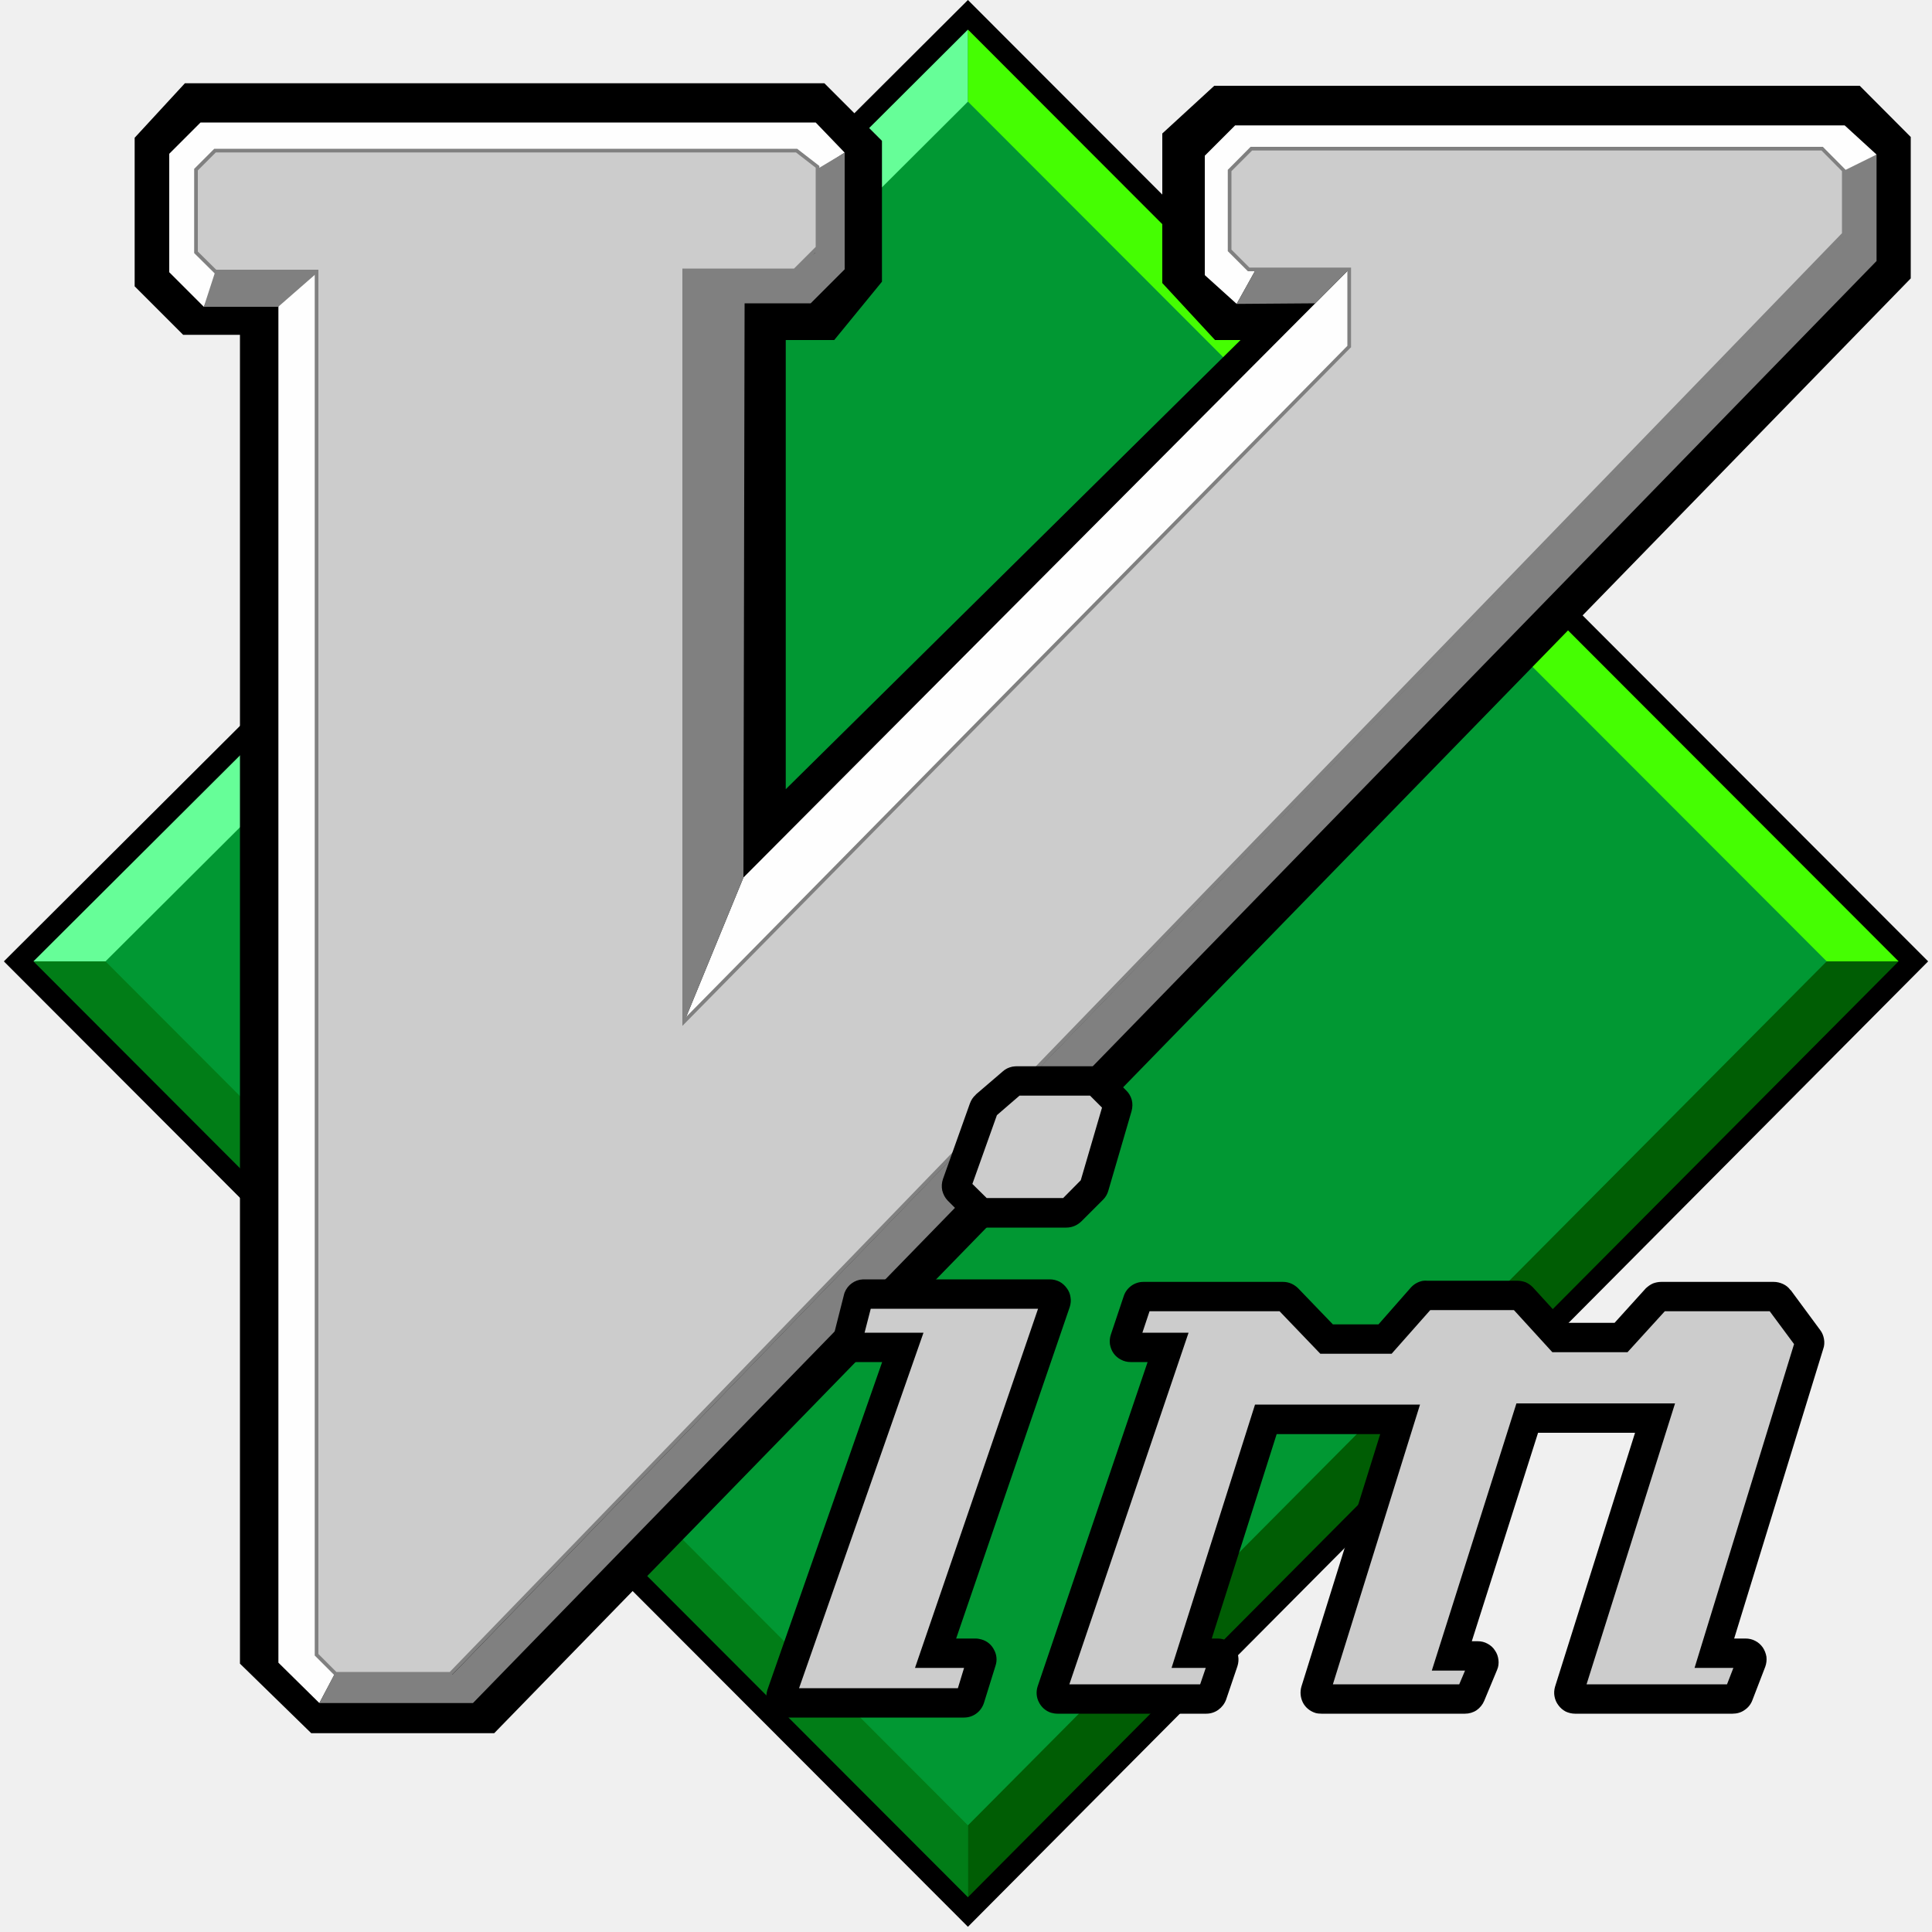
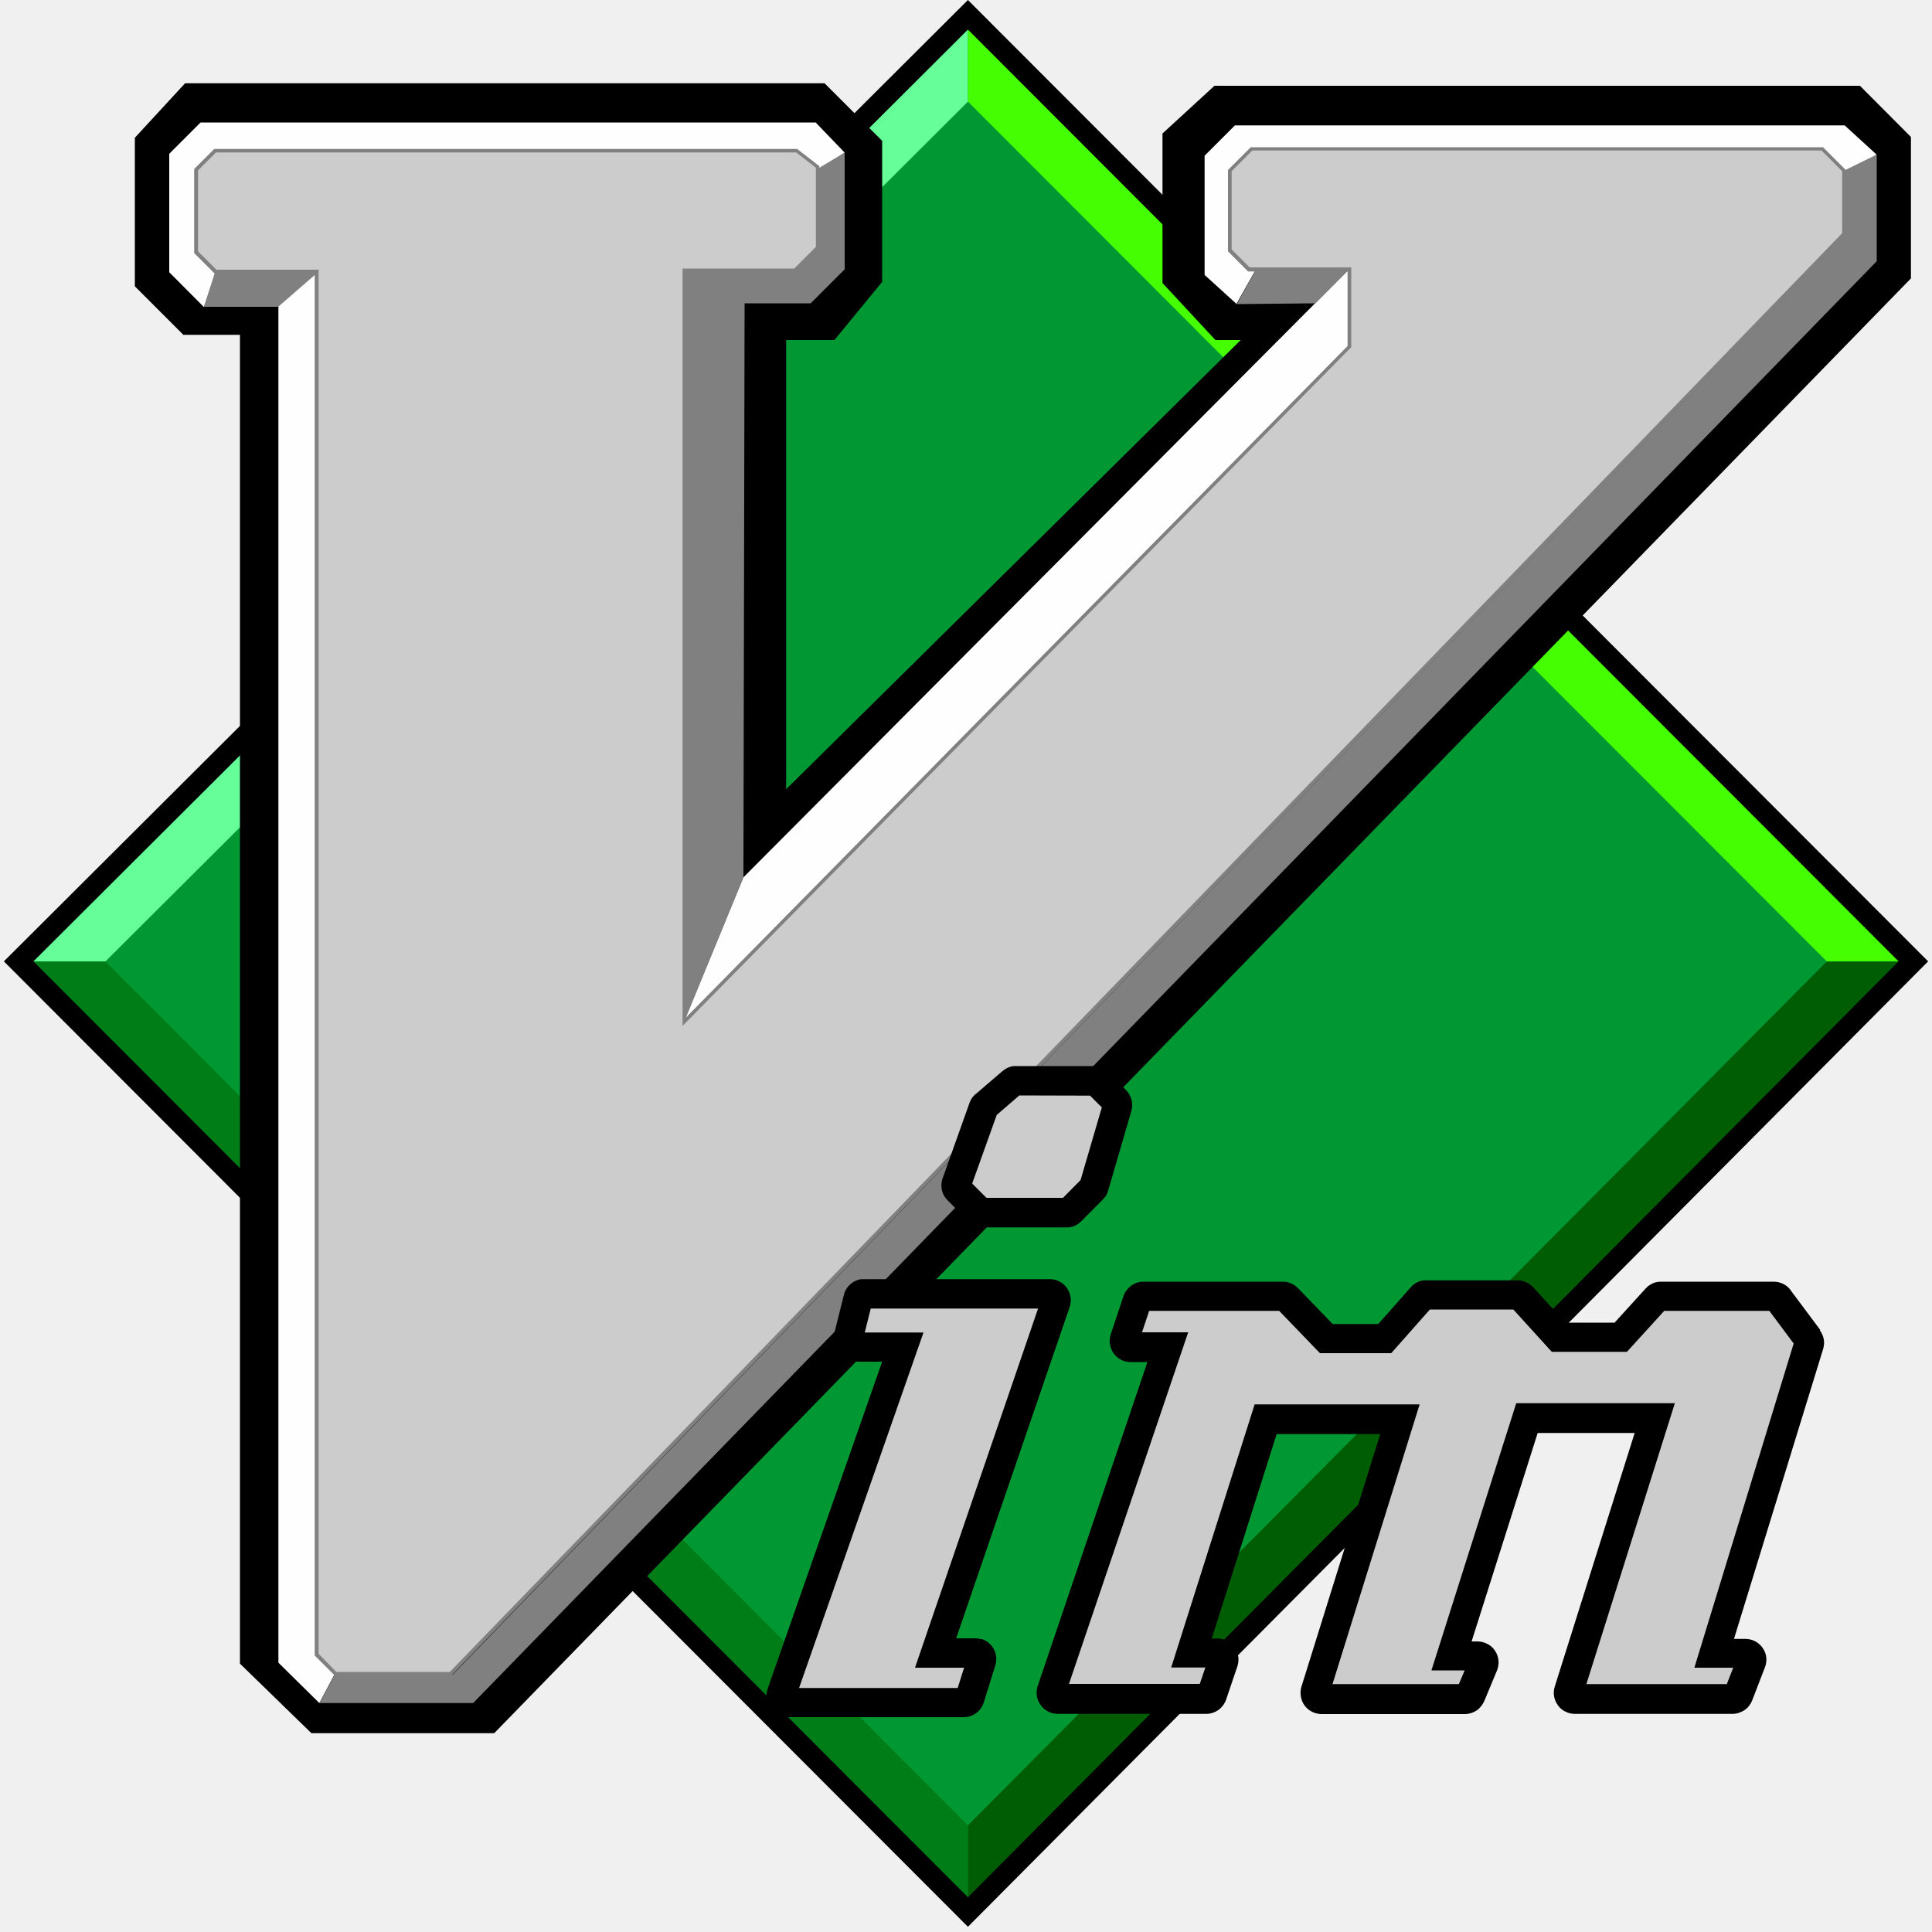
- <svg xmlns="http://www.w3.org/2000/svg" width="10" height="10" viewBox="0 0 10 10" fill="none">
-   <g clip-path="url(#clip0_9_116)">
-     <path d="M5.011 0.076L0.096 4.976L5.011 9.898L9.904 4.976L5.011 0.076Z" fill="#019833" />
-     <path d="M5.01 0.526V0.112L0.128 4.976H0.546L5.01 0.526Z" fill="#66FE98" />
-     <path d="M5.01 0.526V0.112L9.908 4.976H9.455L5.01 0.526Z" fill="#45FE02" />
-     <path d="M5.01 9.448V9.906L0.128 4.976H0.546L5.01 9.448Z" fill="#017D17" />
-     <path d="M5.01 9.448V9.906L9.908 4.976H9.455L5.01 9.448Z" fill="#005D04" />
-     <path d="M2.558 8.971H1.611L1.242 8.611V1.733H0.948L0.697 1.482V0.713L0.957 0.431H4.267L4.565 0.729V1.458L4.318 1.76H4.067V4.085L6.421 1.76H6.289L6.016 1.465V0.691L6.285 0.444H9.626L9.89 0.709V1.441L2.558 8.971Z" fill="black" />
-     <path d="M5.01 9.973L0.02 4.976L5.01 -1.52588e-05L9.98 4.976L5.01 9.973ZM0.173 4.976L5.01 9.82L9.827 4.976L5.01 0.153L0.173 4.976Z" fill="black" />
-     <path d="M4.225 0.885L4.372 0.79L4.222 0.634H1.038L0.876 0.796V1.409L1.055 1.588L1.141 1.409L1.028 1.296V0.864L1.113 0.789L4.119 0.793L4.225 0.885Z" fill="#FEFEFE" />
-     <path d="M1.633 1.394V8.566L1.734 8.662L1.653 8.815L1.441 8.606V1.58L1.633 1.394Z" fill="#FEFEFE" />
-     <path d="M1.118 1.394L1.055 1.588H1.44L1.662 1.394H1.118Z" fill="#808080" />
-     <path d="M6.499 1.397L6.365 1.302V0.917L6.505 0.776H9.441L9.553 0.926L9.713 0.8L9.548 0.649H6.393L6.236 0.806V1.424L6.401 1.573M3.848 4.542L3.542 5.287L7.002 1.812L6.985 1.392L3.848 4.542Z" fill="#FEFEFE" />
-     <path d="M4.218 0.882L4.372 0.79V1.394L4.196 1.57H3.854L3.848 4.542L3.543 5.285V1.394H4.113L4.219 1.308L4.218 0.882ZM9.543 0.884L9.713 0.8V1.351L2.448 8.815H1.653L1.73 8.668L2.341 8.668L9.544 1.221L9.543 0.884ZM6.985 1.392L6.808 1.57L6.401 1.573L6.5 1.395L6.985 1.392Z" fill="#808080" />
-     <path d="M6.477 0.77L6.365 0.883V1.296L6.463 1.394H6.984V1.794L3.542 5.287V1.399H4.114L4.231 1.282V0.864L4.123 0.78H1.113L1.014 0.878V1.306L1.115 1.406H1.638V8.565L1.737 8.663H2.332L9.544 1.211V0.883L9.431 0.77H6.477Z" fill="#CCCCCC" />
-     <path d="M2.336 8.673H1.733L1.629 8.569V1.415H1.111L1.005 1.31V0.874L1.109 0.77H4.126L4.241 0.859V1.286L4.118 1.409H3.551V5.264L6.974 1.79V1.404H6.459L6.355 1.3V0.879L6.473 0.76H9.435L9.553 0.879V1.215L9.551 1.218L2.336 8.673ZM1.741 8.654H2.328L9.534 1.207V0.886L9.428 0.779H6.481L6.374 0.886V1.292L6.467 1.385H6.993V1.798L6.99 1.8L3.532 5.31V1.39H4.11L4.222 1.278V0.868L4.12 0.789H1.117L1.024 0.882V1.302L1.119 1.396H1.648V8.561L1.741 8.654Z" fill="#808080" />
-     <path d="M5.255 5.595C5.25 5.597 5.245 5.599 5.241 5.603L5.101 5.723C5.097 5.727 5.094 5.731 5.092 5.737L4.953 6.128C4.951 6.134 4.95 6.14 4.951 6.146C4.953 6.152 4.956 6.157 4.96 6.162L5.067 6.268C5.073 6.274 5.081 6.278 5.09 6.277H5.52C5.529 6.278 5.537 6.274 5.543 6.268L5.656 6.155C5.66 6.151 5.663 6.146 5.664 6.141L5.784 5.729C5.786 5.724 5.786 5.718 5.784 5.712C5.783 5.707 5.78 5.701 5.776 5.697L5.683 5.604C5.68 5.602 5.676 5.599 5.672 5.598C5.668 5.596 5.664 5.595 5.66 5.595H5.262C5.26 5.595 5.258 5.595 5.255 5.595ZM4.466 6.698C4.46 6.699 4.455 6.702 4.45 6.707C4.446 6.711 4.443 6.716 4.441 6.722L4.388 6.934C4.387 6.939 4.387 6.944 4.388 6.949C4.389 6.953 4.391 6.958 4.394 6.962C4.397 6.966 4.401 6.969 4.405 6.971C4.409 6.973 4.414 6.974 4.419 6.974H4.673L4.044 8.771C4.043 8.776 4.042 8.781 4.043 8.786C4.044 8.791 4.045 8.796 4.048 8.8C4.051 8.805 4.055 8.808 4.06 8.81C4.064 8.813 4.069 8.814 4.075 8.814H4.989C4.996 8.814 5.003 8.812 5.009 8.808C5.014 8.804 5.019 8.798 5.021 8.792L5.081 8.599C5.082 8.594 5.082 8.589 5.082 8.584C5.081 8.579 5.079 8.574 5.076 8.57C5.073 8.566 5.069 8.563 5.064 8.56C5.06 8.558 5.054 8.557 5.049 8.557H4.843L5.465 6.741C5.466 6.736 5.467 6.731 5.466 6.726C5.465 6.721 5.463 6.716 5.46 6.712C5.457 6.708 5.453 6.704 5.449 6.702C5.444 6.699 5.439 6.698 5.434 6.698H4.473C4.47 6.698 4.468 6.698 4.466 6.698ZM7.378 6.705C7.37 6.706 7.364 6.71 7.359 6.715L7.169 6.931H6.866L6.664 6.721C6.661 6.718 6.658 6.716 6.654 6.714C6.65 6.712 6.646 6.711 6.641 6.711H5.918C5.912 6.711 5.905 6.713 5.9 6.717C5.894 6.721 5.89 6.726 5.888 6.733L5.822 6.932C5.82 6.936 5.82 6.942 5.82 6.947C5.821 6.952 5.823 6.956 5.826 6.961C5.829 6.965 5.833 6.968 5.837 6.971C5.842 6.973 5.847 6.974 5.852 6.974H6.046L5.443 8.752C5.442 8.756 5.441 8.762 5.442 8.767C5.443 8.772 5.445 8.777 5.448 8.781C5.451 8.785 5.455 8.788 5.459 8.791C5.464 8.793 5.469 8.794 5.474 8.794H6.243C6.25 8.794 6.257 8.792 6.262 8.789C6.267 8.785 6.272 8.779 6.274 8.773L6.333 8.6C6.334 8.595 6.335 8.59 6.334 8.585C6.333 8.58 6.332 8.575 6.329 8.571C6.326 8.566 6.322 8.563 6.317 8.561C6.313 8.558 6.308 8.557 6.303 8.557H6.168L6.552 7.346H7.247L6.809 8.752C6.807 8.757 6.807 8.762 6.808 8.768C6.809 8.773 6.811 8.777 6.814 8.781C6.817 8.785 6.821 8.789 6.825 8.791C6.83 8.793 6.835 8.794 6.84 8.794H7.583C7.589 8.794 7.595 8.792 7.6 8.789C7.606 8.785 7.61 8.78 7.612 8.775L7.679 8.615C7.681 8.61 7.681 8.605 7.681 8.6C7.68 8.595 7.678 8.59 7.676 8.585C7.673 8.581 7.669 8.577 7.664 8.575C7.66 8.572 7.654 8.571 7.649 8.571H7.515L7.905 7.34H8.567L8.122 8.752C8.12 8.757 8.12 8.762 8.121 8.768C8.122 8.773 8.124 8.777 8.127 8.781C8.13 8.785 8.134 8.789 8.138 8.791C8.143 8.793 8.148 8.794 8.153 8.794H8.969C8.975 8.794 8.982 8.792 8.987 8.789C8.992 8.785 8.997 8.78 8.999 8.774L9.066 8.6C9.067 8.596 9.068 8.59 9.067 8.585C9.067 8.58 9.065 8.575 9.062 8.571C9.059 8.567 9.055 8.563 9.05 8.561C9.046 8.558 9.04 8.557 9.035 8.557H8.873L9.365 6.959C9.367 6.954 9.367 6.948 9.366 6.943C9.365 6.938 9.363 6.933 9.36 6.929L9.207 6.724C9.204 6.72 9.2 6.717 9.196 6.714C9.191 6.712 9.186 6.711 9.181 6.711H8.598C8.593 6.711 8.589 6.712 8.585 6.714C8.581 6.715 8.577 6.718 8.574 6.721L8.39 6.923H8.068L7.878 6.715C7.875 6.711 7.871 6.709 7.867 6.707C7.863 6.705 7.859 6.705 7.854 6.705H7.384C7.382 6.705 7.38 6.705 7.378 6.705Z" fill="#CCCCCC" />
-     <path d="M5.014 6.323C5.034 6.343 5.061 6.354 5.088 6.354L5.09 6.354H5.519C5.548 6.354 5.575 6.343 5.597 6.322L5.71 6.209C5.723 6.196 5.732 6.18 5.737 6.162L5.857 5.751C5.862 5.732 5.863 5.712 5.858 5.693C5.853 5.675 5.843 5.657 5.829 5.644L5.736 5.55C5.726 5.54 5.714 5.532 5.701 5.527C5.688 5.522 5.674 5.519 5.66 5.519H5.265C5.259 5.519 5.253 5.519 5.248 5.52L5.24 5.521C5.221 5.525 5.204 5.533 5.191 5.545L5.051 5.665L5.05 5.667C5.036 5.679 5.026 5.695 5.02 5.712L4.881 6.102C4.874 6.122 4.873 6.142 4.877 6.162C4.882 6.182 4.892 6.201 4.906 6.215L5.014 6.323ZM5.642 5.671L5.704 5.733L5.594 6.109L5.503 6.201L5.107 6.201L5.033 6.128L5.16 5.772L5.277 5.671H5.642ZM9.421 6.884L9.269 6.678L9.267 6.677C9.257 6.663 9.244 6.653 9.229 6.646C9.214 6.639 9.197 6.635 9.181 6.635H8.599C8.584 6.635 8.569 6.638 8.556 6.643C8.542 6.649 8.53 6.658 8.519 6.668L8.357 6.847H8.102L7.934 6.663L7.933 6.662C7.922 6.651 7.91 6.643 7.897 6.637C7.883 6.632 7.869 6.629 7.854 6.629H7.387C7.381 6.628 7.375 6.629 7.37 6.629L7.362 6.63C7.339 6.635 7.318 6.647 7.302 6.665L7.135 6.855H6.899L6.719 6.668C6.709 6.658 6.697 6.65 6.684 6.644C6.67 6.638 6.656 6.635 6.641 6.635H5.918C5.896 6.635 5.874 6.642 5.856 6.655C5.838 6.668 5.824 6.686 5.817 6.707L5.75 6.907C5.744 6.924 5.743 6.941 5.745 6.958C5.748 6.975 5.754 6.991 5.764 7.005C5.774 7.019 5.787 7.03 5.803 7.038C5.818 7.046 5.835 7.05 5.852 7.05H5.94L5.371 8.728C5.362 8.755 5.364 8.785 5.377 8.81C5.39 8.836 5.412 8.856 5.44 8.865C5.45 8.868 5.462 8.87 5.474 8.87H6.244C6.266 8.87 6.288 8.863 6.306 8.85C6.324 8.837 6.338 8.819 6.346 8.798L6.405 8.624C6.41 8.608 6.412 8.59 6.409 8.573C6.407 8.556 6.4 8.54 6.39 8.526C6.38 8.512 6.367 8.501 6.352 8.493C6.337 8.485 6.32 8.481 6.302 8.481H6.272L6.608 7.423H7.144L6.736 8.73C6.728 8.758 6.731 8.787 6.744 8.813C6.757 8.838 6.78 8.857 6.808 8.866C6.818 8.869 6.829 8.87 6.84 8.87H7.583C7.604 8.87 7.625 8.864 7.643 8.852C7.66 8.84 7.674 8.823 7.682 8.804L7.749 8.643C7.756 8.627 7.758 8.609 7.756 8.592C7.754 8.574 7.748 8.557 7.738 8.543C7.729 8.528 7.715 8.516 7.7 8.508C7.684 8.499 7.667 8.495 7.649 8.495H7.618L7.961 7.416H8.463L8.049 8.73C8.044 8.747 8.043 8.764 8.046 8.78C8.049 8.797 8.056 8.813 8.066 8.826C8.076 8.84 8.089 8.851 8.104 8.859C8.119 8.866 8.136 8.87 8.152 8.87H8.968C8.99 8.87 9.012 8.864 9.03 8.851C9.048 8.839 9.062 8.822 9.07 8.801L9.137 8.627C9.143 8.61 9.145 8.593 9.143 8.575C9.14 8.558 9.134 8.542 9.124 8.527C9.114 8.513 9.101 8.501 9.085 8.493C9.07 8.485 9.053 8.481 9.035 8.481H8.976L9.437 6.982C9.443 6.966 9.444 6.948 9.441 6.931C9.438 6.914 9.432 6.898 9.421 6.884ZM8.771 8.633H8.972L8.939 8.718H8.212L8.67 7.264H7.849L7.411 8.647H7.583L7.553 8.718H6.899L7.35 7.27H6.496L6.064 8.633H6.241L6.212 8.718H5.535L6.152 6.898H5.913L5.95 6.787H6.623L6.834 7.007H7.203L7.403 6.781L7.836 6.781L8.035 6.999H8.424L8.617 6.787H9.16L9.286 6.957L8.771 8.633ZM5.081 8.486C5.071 8.483 5.06 8.481 5.049 8.481H4.949L5.537 6.765C5.542 6.749 5.544 6.732 5.541 6.715C5.539 6.698 5.532 6.681 5.522 6.668C5.512 6.654 5.499 6.642 5.484 6.634C5.468 6.626 5.451 6.622 5.434 6.622H4.475C4.47 6.622 4.464 6.622 4.458 6.623L4.45 6.624C4.43 6.628 4.412 6.638 4.397 6.652C4.383 6.666 4.372 6.684 4.368 6.703L4.314 6.916C4.307 6.944 4.312 6.973 4.327 6.998C4.341 7.022 4.365 7.04 4.393 7.047C4.402 7.049 4.41 7.05 4.419 7.05H4.566L3.972 8.747C3.967 8.763 3.965 8.781 3.968 8.798C3.97 8.815 3.977 8.831 3.987 8.845C3.997 8.859 4.01 8.87 4.025 8.878C4.04 8.886 4.057 8.89 4.075 8.89H4.99C5.037 8.89 5.078 8.86 5.093 8.814L5.153 8.621C5.162 8.594 5.159 8.564 5.145 8.539C5.132 8.513 5.109 8.494 5.081 8.486ZM4.136 8.738L4.78 6.898H4.475L4.507 6.774H5.373L4.736 8.633H4.99L4.958 8.738H4.136Z" fill="black" />
+ <svg xmlns="http://www.w3.org/2000/svg" fill="none" height="10" viewBox="0 0 10 10" width="10">
+   <clipPath id="a">
+     <path d="m.02 0h9.96v10h-9.96z" />
+   </clipPath>
+   <g clip-path="url(#a)">
+     <path d="m5.011.076-4.915 4.9 4.915 4.922 4.893-4.922z" fill="#019833" />
+     <path d="m5.01.526v-.414l-4.882 4.864h.418z" fill="#66fe98" />
+     <path d="m5.01.526v-.414l4.898 4.864h-.453z" fill="#45fe02" />
+     <path d="m5.01 9.448v.458l-4.882-4.929h.418z" fill="#017d17" />
+     <path d="m5.01 9.448v.458l4.898-4.929h-.453z" fill="#005d04" />
+     <path d="m2.558 8.971h-.946l-.37-.36v-6.878h-.293l-.251-.251v-.769l.26-.282h3.31l.298.298v.73l-.247.301h-.25v2.325l2.353-2.325h-.131l-.274-.295v-.774l.269-.247h3.341l.264.265v.732z" fill="#000" />
+     <path d="m5.01 9.973-4.99-4.997 4.99-4.976 4.97 4.976zm-4.837-4.997 4.837 4.844 4.817-4.844-4.817-4.823z" fill="#000" />
+     <path d="m4.225.885.147-.095-.15-.156h-3.184l-.162.162v.613l.179.18.086-.18-.113-.113v-.432l.084-.075 3.006.004z" fill="#fefefe" />
+     <path d="m1.633 1.394v7.172l.101.096-.081.153-.212-.209v-7.026z" fill="#fefefe" />
+     <path d="m1.118 1.394-.063.194h.385l.223-.194z" fill="#808080" />
+     <path d="m6.499 1.397-.135-.095v-.385l.141-.141h2.935l.113.15.16-.126-.165-.151h-3.156l-.157.157v.617l.165.15m-2.553 2.969-.307.745 3.461-3.475-.017-.42z" fill="#fefefe" />
+     <path d="m4.218.882.154-.092v.604l-.176.176h-.342l-.006 2.972-.305.743v-3.891h.57l.106-.086zm5.325.002.171-.084v.552l-7.265 7.463h-.795l.078-.147.611 0 7.203-7.447zm-2.557.508-.177.178-.407.004.099-.179z" fill="#808080" />
+     <path d="m6.477.77-.112.113v.413l.098.099h.52v.399l-3.442 3.493v-3.888h.572l.117-.117v-.418l-.108-.084h-3.01l-.098.099v.427l.1.1h.524v7.159l.098.099h.595l7.212-7.452v-.329l-.112-.113z" fill="#ccc" />
+     <path d="m2.336 8.673h-.603l-.104-.104v-7.153h-.518l-.106-.106v-.435l.104-.104h3.017l.115.089v.427l-.123.123h-.566v3.855l3.423-3.474v-.386h-.515l-.104-.104v-.421l.118-.118h2.962l.118.118v.336l-.003.003zm-.595-.019h.587l7.207-7.447v-.321l-.107-.107h-2.946l-.107.107v.405l.093.093h.526v.413l-.003.003-3.458 3.51v-3.92h.578l.112-.112v-.41l-.102-.079h-3.003l-.093.093v.419l.095.095h.529v7.164z" fill="#808080" />
+     <path d="m5.255 5.595c-.005.001-.011.004-.015.007l-.139.12c-.004.004-.007.009-.009.014l-.14.391c-.002.006-.002.012-.001.018s.004.011.009.016l.107.107c.006.006.014.009.023.009h.431c.009 0.0.017-.003.023-.009l.112-.113c.004-.004.007-.009.008-.014l.12-.412c.002-.006.002-.011 0-.017s-.004-.011-.008-.015l-.093-.093c-.003-.003-.007-.005-.011-.007s-.008-.002-.012-.002h-.398c-.002-0-.004-0-.007 0zm-.789 1.103c-.006.001-.011.004-.016.008-.004.004-.007.01-.009.015l-.053.212c-.001.005-.001.01-0.0.015.001.005.003.009.006.013.003.004.007.007.011.009s.009.003.014.003h.254l-.629 1.797c-.002.005-.002.01-.001.015.001.005.003.01.006.014.003.004.007.008.011.01.005.002.01.004.015.004h.915c.007 0.0.014-.002.019-.006s.01-.01.012-.016l.06-.193c.001-.005.002-.01.001-.015-.001-.005-.003-.01-.006-.014-.003-.004-.007-.007-.012-.01-.005-.002-.01-.003-.015-.003h-.207l.622-1.816c.002-.005.002-.01.001-.015-.001-.005-.003-.01-.006-.014-.003-.004-.007-.008-.011-.01-.005-.002-.01-.004-.015-.004h-.962c-.002-0-.004-0-.007 0zm2.912.007c-.007.001-.013.005-.018.011l-.19.215h-.303l-.202-.21c-.003-.003-.007-.006-.01-.007-.004-.002-.008-.003-.012-.003h-.723c-.007 0-.013.002-.019.006-.005.004-.01.009-.012.015l-.066.199c-.002.005-.002.01-.001.015s.003.01.006.014.007.008.011.01c.005.002.01.004.015.004h.194l-.602 1.777c-.002.005-.002.01-.001.015.001.005.003.01.006.014.003.004.007.008.011.01.005.002.01.004.015.004h.77c.007-0.0.013-.002.019-.006.005-.004.01-.009.012-.015l.059-.173c.002-.005.002-.01.001-.015-.001-.005-.003-.01-.006-.014-.003-.004-.007-.008-.011-.01-.005-.002-.01-.004-.015-.004h-.135l.384-1.21h.695l-.438 1.406c-.001.005-.002.01-.001.015.001.005.003.01.006.014.003.004.007.007.012.01.005.002.01.003.015.003h.743c.006-0.0.012-.002.018-.005.005-.004.009-.008.012-.014l.066-.159c.002-.005.003-.01.002-.015-.001-.005-.002-.01-.005-.015-.003-.004-.007-.008-.011-.01s-.01-.004-.015-.004h-.135l.391-1.231h.661l-.445 1.413c-.001.005-.002.01-.001.015.001.005.003.01.006.014.003.004.007.007.012.01.005.002.01.003.015.003h.816c.007 0.0.013-.002.018-.006.005-.004.01-.009.012-.015l.066-.173c.002-.005.002-.01.002-.015s-.003-.01-.006-.014-.007-.008-.012-.01c-.005-.002-.01-.004-.015-.004h-.162l.492-1.598c.002-.005.002-.01.001-.015-.001-.005-.003-.01-.006-.014l-.153-.205c-.003-.004-.007-.007-.012-.009s-.01-.003-.015-.003h-.583c-.004-0-.009.001-.013.002-.004.002-.008.004-.011.007l-.184.202h-.322l-.19-.209c-.003-.003-.007-.006-.011-.007-.004-.002-.009-.003-.013-.002h-.47c-.002-0-.004-0-.007 0z" fill="#ccc" />
+     <path d="m5.014 6.323c.02.02.047.03.074.03l.002-0h.429c.029.001.056-.01.078-.032l.112-.113c.013-.013.023-.029.027-.046l.12-.412c.005-.019.006-.038.001-.057-.005-.019-.015-.036-.028-.05l-.094-.094c-.01-.01-.022-.018-.035-.023-.013-.005-.027-.008-.041-.008h-.395c-.006-0-.011-0-.017 0l-.008.001c-.018.004-.035.012-.049.024l-.14.12-.002.001c-.014.012-.024.028-.03.045l-.139.39c-.007.019-.008.04-.004.06.004.02.014.038.029.053zm.628-.652.061.061-.11.376-.091.092-.396 0-.074-.074.127-.355.117-.101zm3.779 1.212-.153-.205-.001-.002c-.01-.013-.023-.024-.038-.031s-.031-.011-.048-.011h-.582c-.015-0-.03.002-.043.008s-.026.014-.036.025l-.163.179h-.254l-.168-.184-.002-.002c-.01-.01-.022-.019-.036-.024-.013-.006-.028-.009-.043-.009h-.468c-.006-0-.011-0-.017 0l-.008.001c-.023.005-.044.017-.059.035l-.168.19h-.236l-.18-.186c-.01-.01-.022-.019-.035-.024-.013-.006-.028-.009-.042-.009h-.723c-.022 0-.044.007-.062.02-.018.013-.032.031-.04.052l-.067.201c-.005.016-.007.034-.004.051.003.017.009.033.019.047.01.014.023.025.038.033.015.008.032.012.049.012h.088l-.568 1.677c-.009.027-.007.057.006.083s.035.045.062.055c.011.004.022.005.034.006h.77c.022-0.0.044-.007.063-.02.018-.013.032-.031.04-.053l.059-.174c.005-.016.007-.034.004-.051-.003-.017-.009-.033-.019-.047-.01-.014-.023-.025-.038-.033s-.032-.012-.049-.012h-.031l.336-1.058h.536l-.408 1.308c-.008.027-.005.057.008.083.013.025.036.044.064.053.01.003.021.005.032.005h.743c.021-0.0.042-.007.059-.018s.031-.029.04-.048l.067-.161c.006-.016.009-.034.007-.052-.002-.018-.008-.034-.018-.049s-.023-.027-.039-.035c-.016-.008-.033-.013-.051-.013h-.031l.342-1.079h.502l-.414 1.314c-.005.016-.006.033-.003.05.003.017.01.032.02.046.01.014.023.025.038.032.015.008.032.012.049.012h.816c.022-0.0.043-.007.062-.019.018-.012.032-.03.04-.05l.067-.174c.006-.016.008-.034.006-.051-.002-.017-.009-.034-.019-.048s-.023-.026-.039-.034c-.015-.008-.033-.012-.05-.012h-.059l.461-1.499c.005-.017.007-.034.004-.051s-.01-.033-.02-.047zm-.651 1.749h.201l-.033.085h-.727l.458-1.454h-.821l-.439 1.383h.172l-.03.071h-.654l.451-1.448h-.854l-.432 1.362h.177l-.029.085h-.677l.617-1.82h-.239l.037-.111h.673l.211.219h.369l.2-.226.432-0.0.199.219h.389l.193-.212h.544l.126.169zm-3.689-.147c-.01-.003-.021-.005-.032-.005h-.1l.588-1.716c.005-.016.007-.034.004-.051-.003-.017-.009-.033-.019-.047-.01-.014-.023-.025-.038-.033s-.032-.012-.049-.012h-.959c-.006-0-.011-0-.017 0l-.008.001c-.02.004-.038.014-.053.028-.015.014-.025.032-.03.052l-.053.212c-.007.028-.002.057.012.082.015.025.039.042.067.049.008.002.017.003.026.003h.146l-.594 1.697c-.005.016-.007.034-.004.051.003.017.009.033.019.047s.023.025.038.033.032.012.049.012h.915c.047 0 .088-.03.103-.076l.06-.193c.008-.027.006-.057-.008-.083-.013-.025-.036-.044-.064-.053zm-.945.252.644-1.84h-.304l.031-.124h.866l-.637 1.859h.254l-.033.105z" fill="#000" />
  </g>
-   <defs>
-     <clipPath id="clip0_9_116">
-       <rect width="9.96" height="10" fill="white" transform="translate(0.0200005)" />
-     </clipPath>
-   </defs>
</svg>
